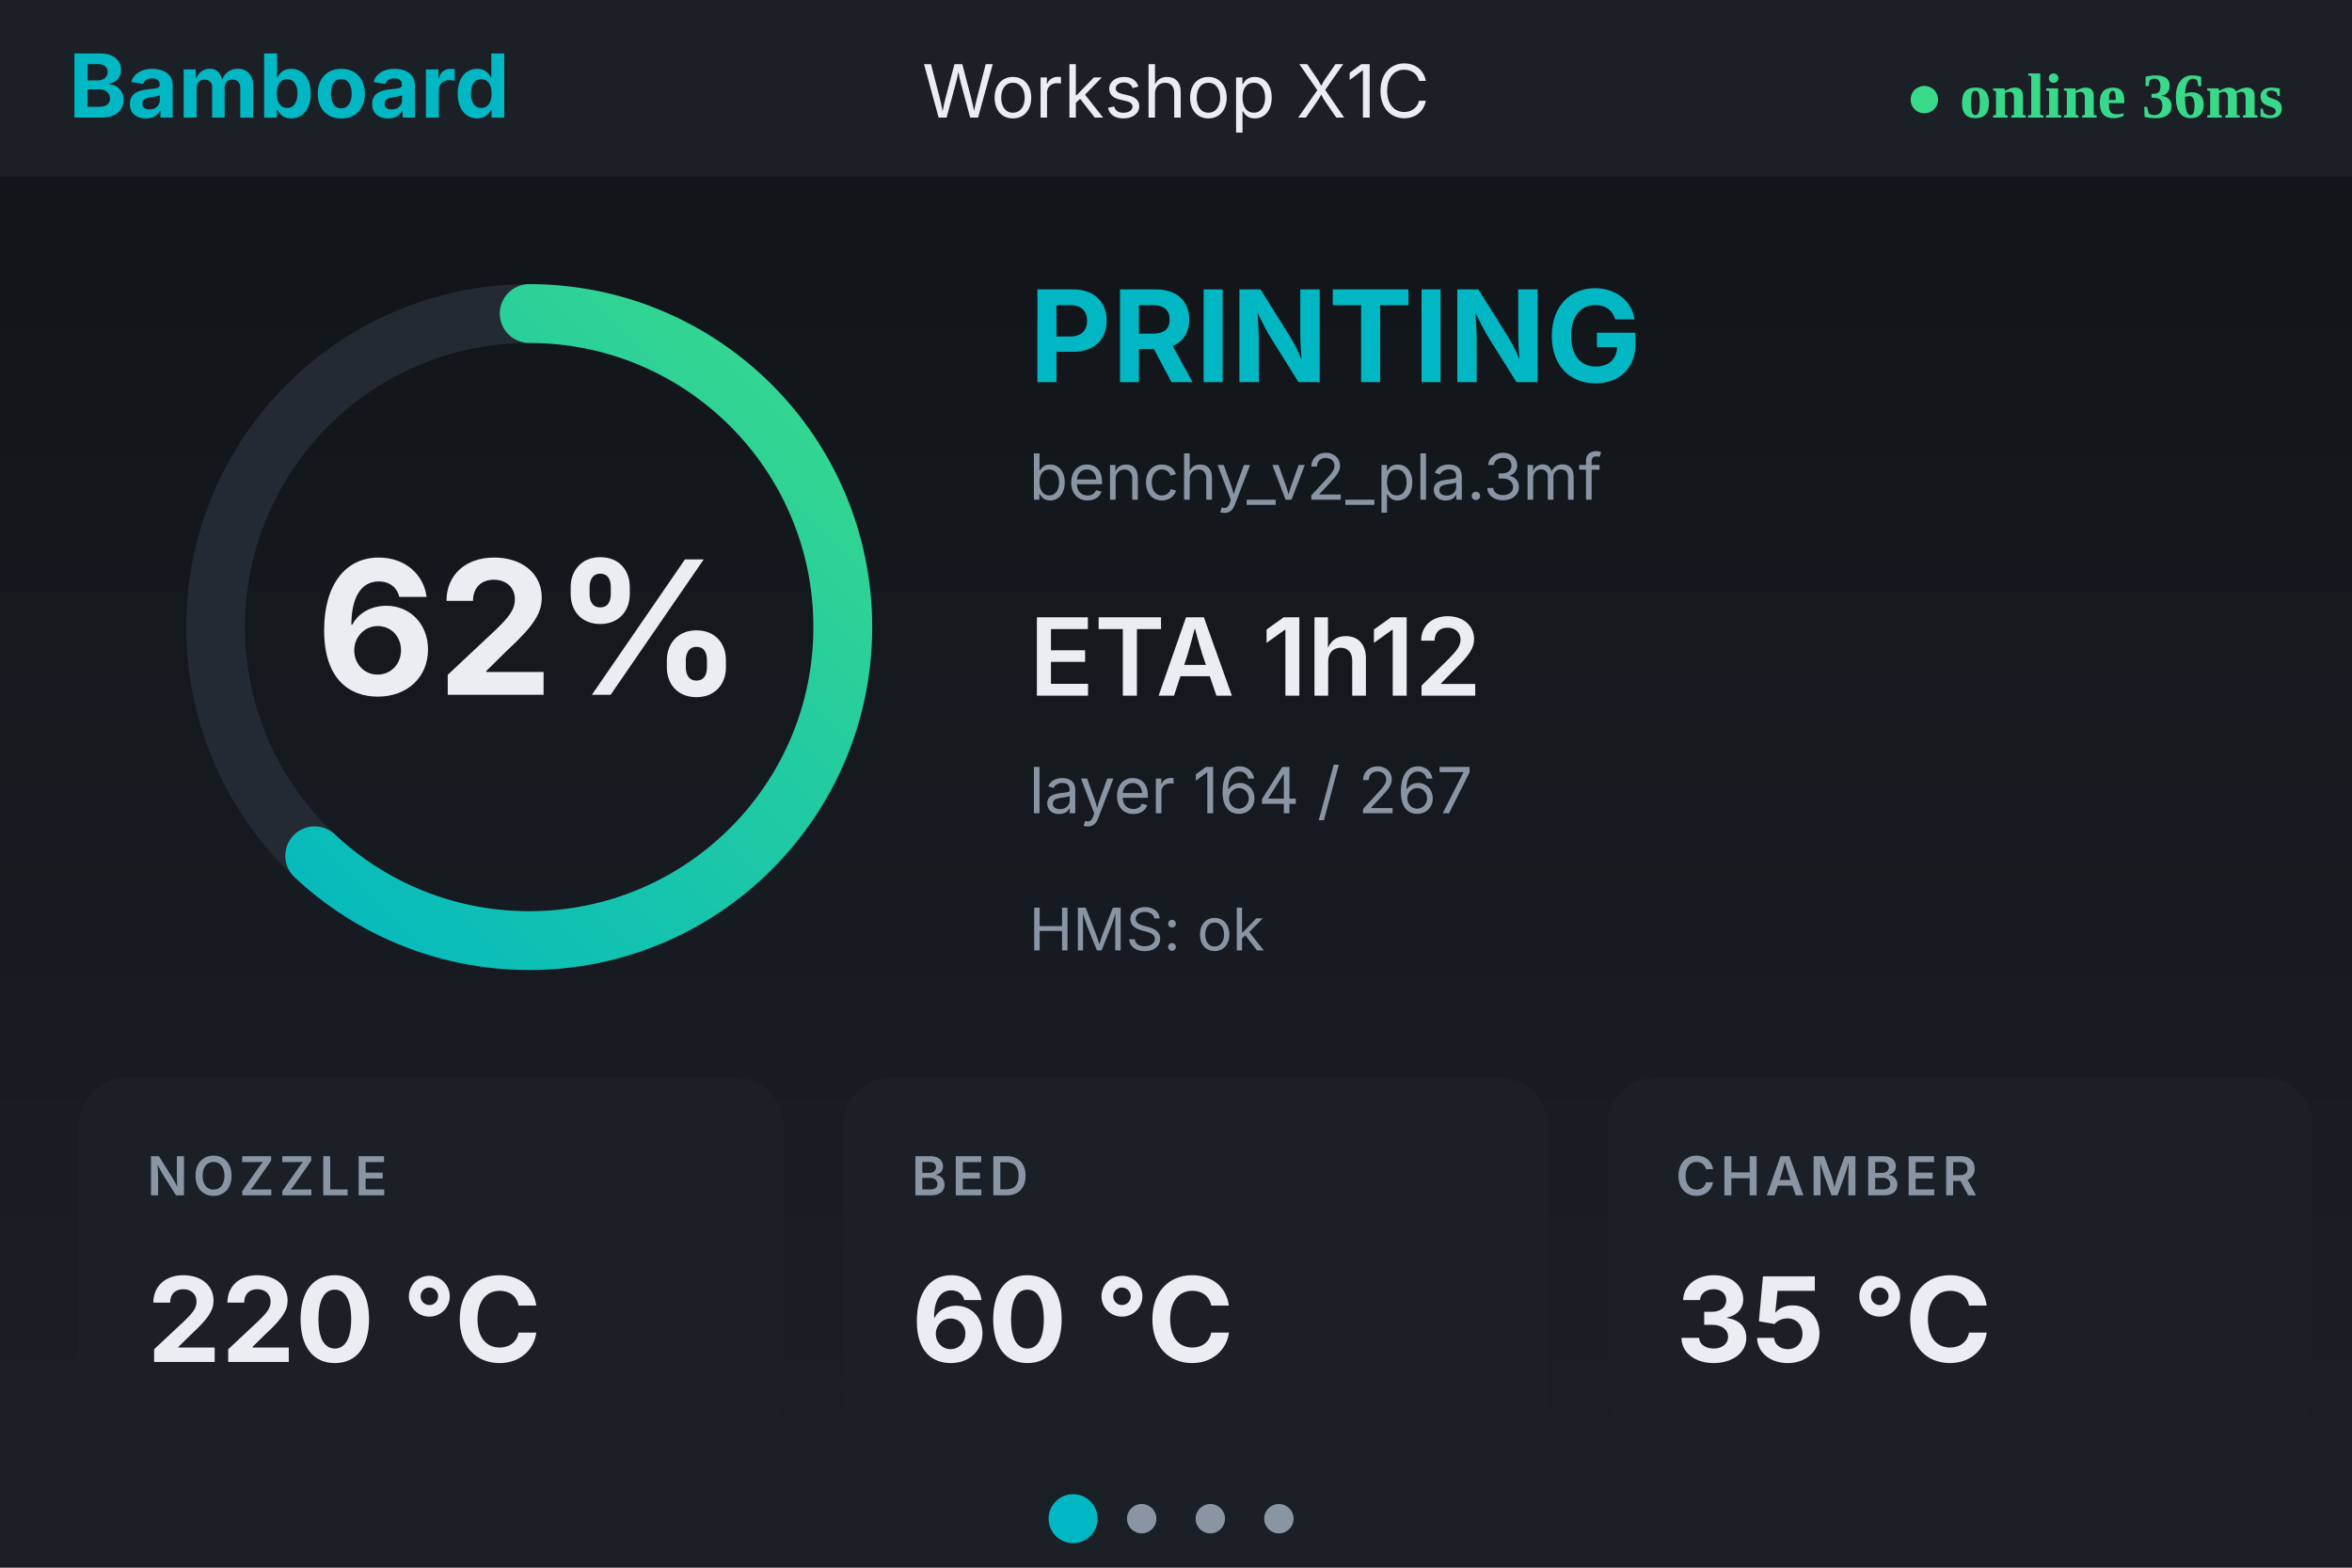
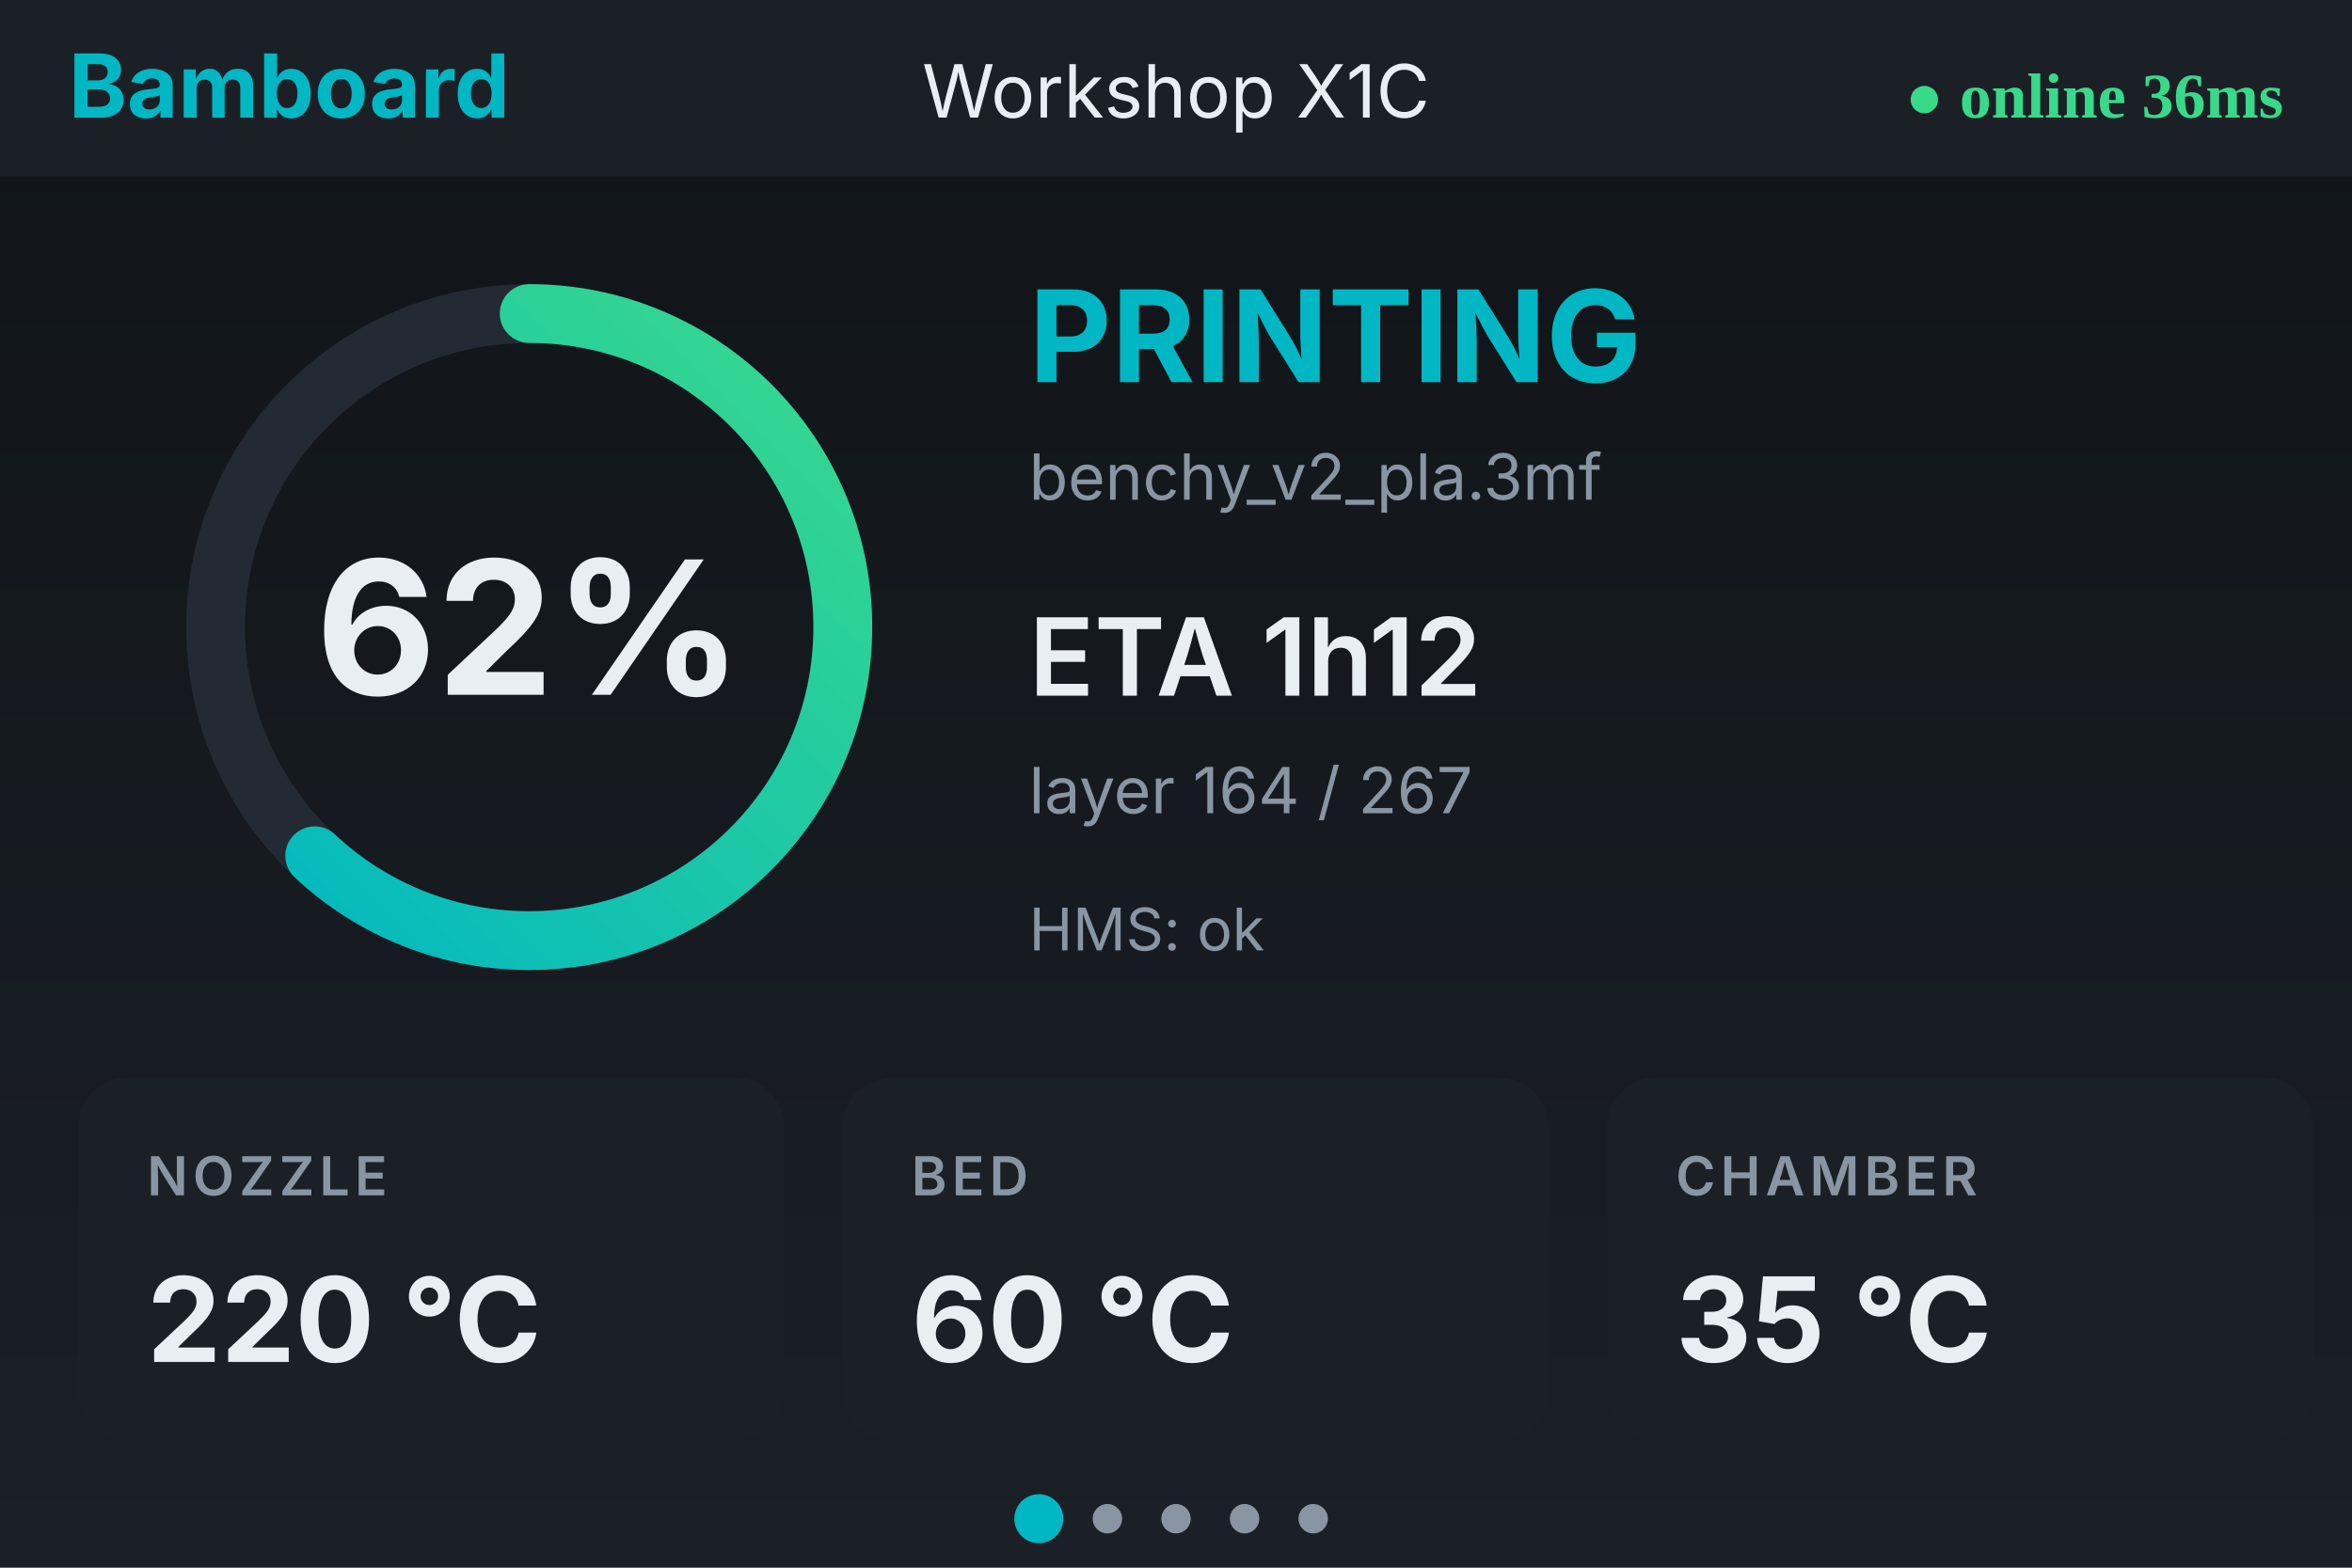
<svg xmlns="http://www.w3.org/2000/svg" viewBox="0 0 480 320" width="480" height="320">
  <defs>
    <linearGradient id="bg" x1="0" y1="0" x2="0" y2="1">
      <stop offset="0" stop-color="#101418" />
      <stop offset="1" stop-color="#1B2027" />
    </linearGradient>
    <linearGradient id="arc" x1="0" y1="0" x2="1" y2="1">
      <stop offset="0" stop-color="#00B7C3" />
      <stop offset="1" stop-color="#39D98A" />
    </linearGradient>
    <style>
      .t   { font-family: 'Inter', 'Segoe UI', system-ui, sans-serif; fill: #E9EEF3; }
      .dim { font-family: 'Inter', 'Segoe UI', system-ui, sans-serif; fill: #8A95A4; }
      .ac  { fill: #00B7C3; }
      .ok  { fill: #39D98A; }
      .er  { fill: #E5484D; }
    </style>
  </defs>
  <rect width="480" height="320" fill="url(#bg)" />
  <rect x="0" y="0" width="480" height="36" fill="#1B2027" />
  <text class="t ac" x="14" y="24" font-size="18" font-weight="700">Bamboard</text>
  <text class="t" x="240" y="24" font-size="15" text-anchor="middle">Workshop X1C</text>
  <text class="ok" x="466" y="24" font-size="13" text-anchor="end" font-weight="600">● online 36ms</text>
  <g transform="translate(108,128)">
    <circle r="64" fill="none" stroke="#232A33" stroke-width="12" />
    <circle r="64" fill="none" stroke="url(#arc)" stroke-width="12" stroke-linecap="round" stroke-dasharray="249.3 402.12" transform="rotate(-90)" />
    <text class="t" font-size="38" font-weight="700" text-anchor="middle" dominant-baseline="central">62%</text>
  </g>
  <g transform="translate(210,0)">
    <text class="t ac" x="0" y="78" font-size="26" font-weight="700">PRINTING</text>
    <text class="dim" x="0" y="102" font-size="13">benchy_v2_pla.3mf</text>
    <text class="t" x="0" y="142" font-size="22" font-weight="600">ETA 1h12</text>
    <text class="dim" x="0" y="166" font-size="13">layer 164 / 267</text>
    <text class="dim" x="0" y="194" font-size="12">HMS: ok</text>
  </g>
  <g transform="translate(16,220)">
    <rect width="144" height="74" rx="10" fill="#1B2027" />
    <text class="dim" x="14" y="24" font-size="11" font-weight="600" letter-spacing="1">NOZZLE</text>
    <text class="t" x="14" y="58" font-size="24" font-weight="700">220 °C</text>
  </g>
  <g transform="translate(172,220)">
    <rect width="144" height="74" rx="10" fill="#1B2027" />
    <text class="dim" x="14" y="24" font-size="11" font-weight="600" letter-spacing="1">BED</text>
    <text class="t" x="14" y="58" font-size="24" font-weight="700">60 °C</text>
  </g>
  <g transform="translate(328,220)">
    <rect width="144" height="74" rx="10" fill="#1B2027" />
    <text class="dim" x="14" y="24" font-size="11" font-weight="600" letter-spacing="1">CHAMBER</text>
    <text class="t" x="14" y="58" font-size="24" font-weight="700">35 °C</text>
  </g>
  <g transform="translate(240,310)">
-     <circle cx="-21" cy="0" r="5" fill="#00B7C3" />
-     <circle cx="-7" cy="0" r="3" fill="#8A95A4" />
-     <circle cx="7" cy="0" r="3" fill="#8A95A4" />
-     <circle cx="21" cy="0" r="3" fill="#8A95A4" />
+     <circle cx="-28" cy="0" r="5" fill="#00B7C3" />
+     <circle cx="-14" cy="0" r="3" fill="#8A95A4" />
+     <circle cx="0" cy="0" r="3" fill="#8A95A4" />
+     <circle cx="14" cy="0" r="3" fill="#8A95A4" />
+     <circle cx="28" cy="0" r="3" fill="#8A95A4" />
  </g>
</svg>
